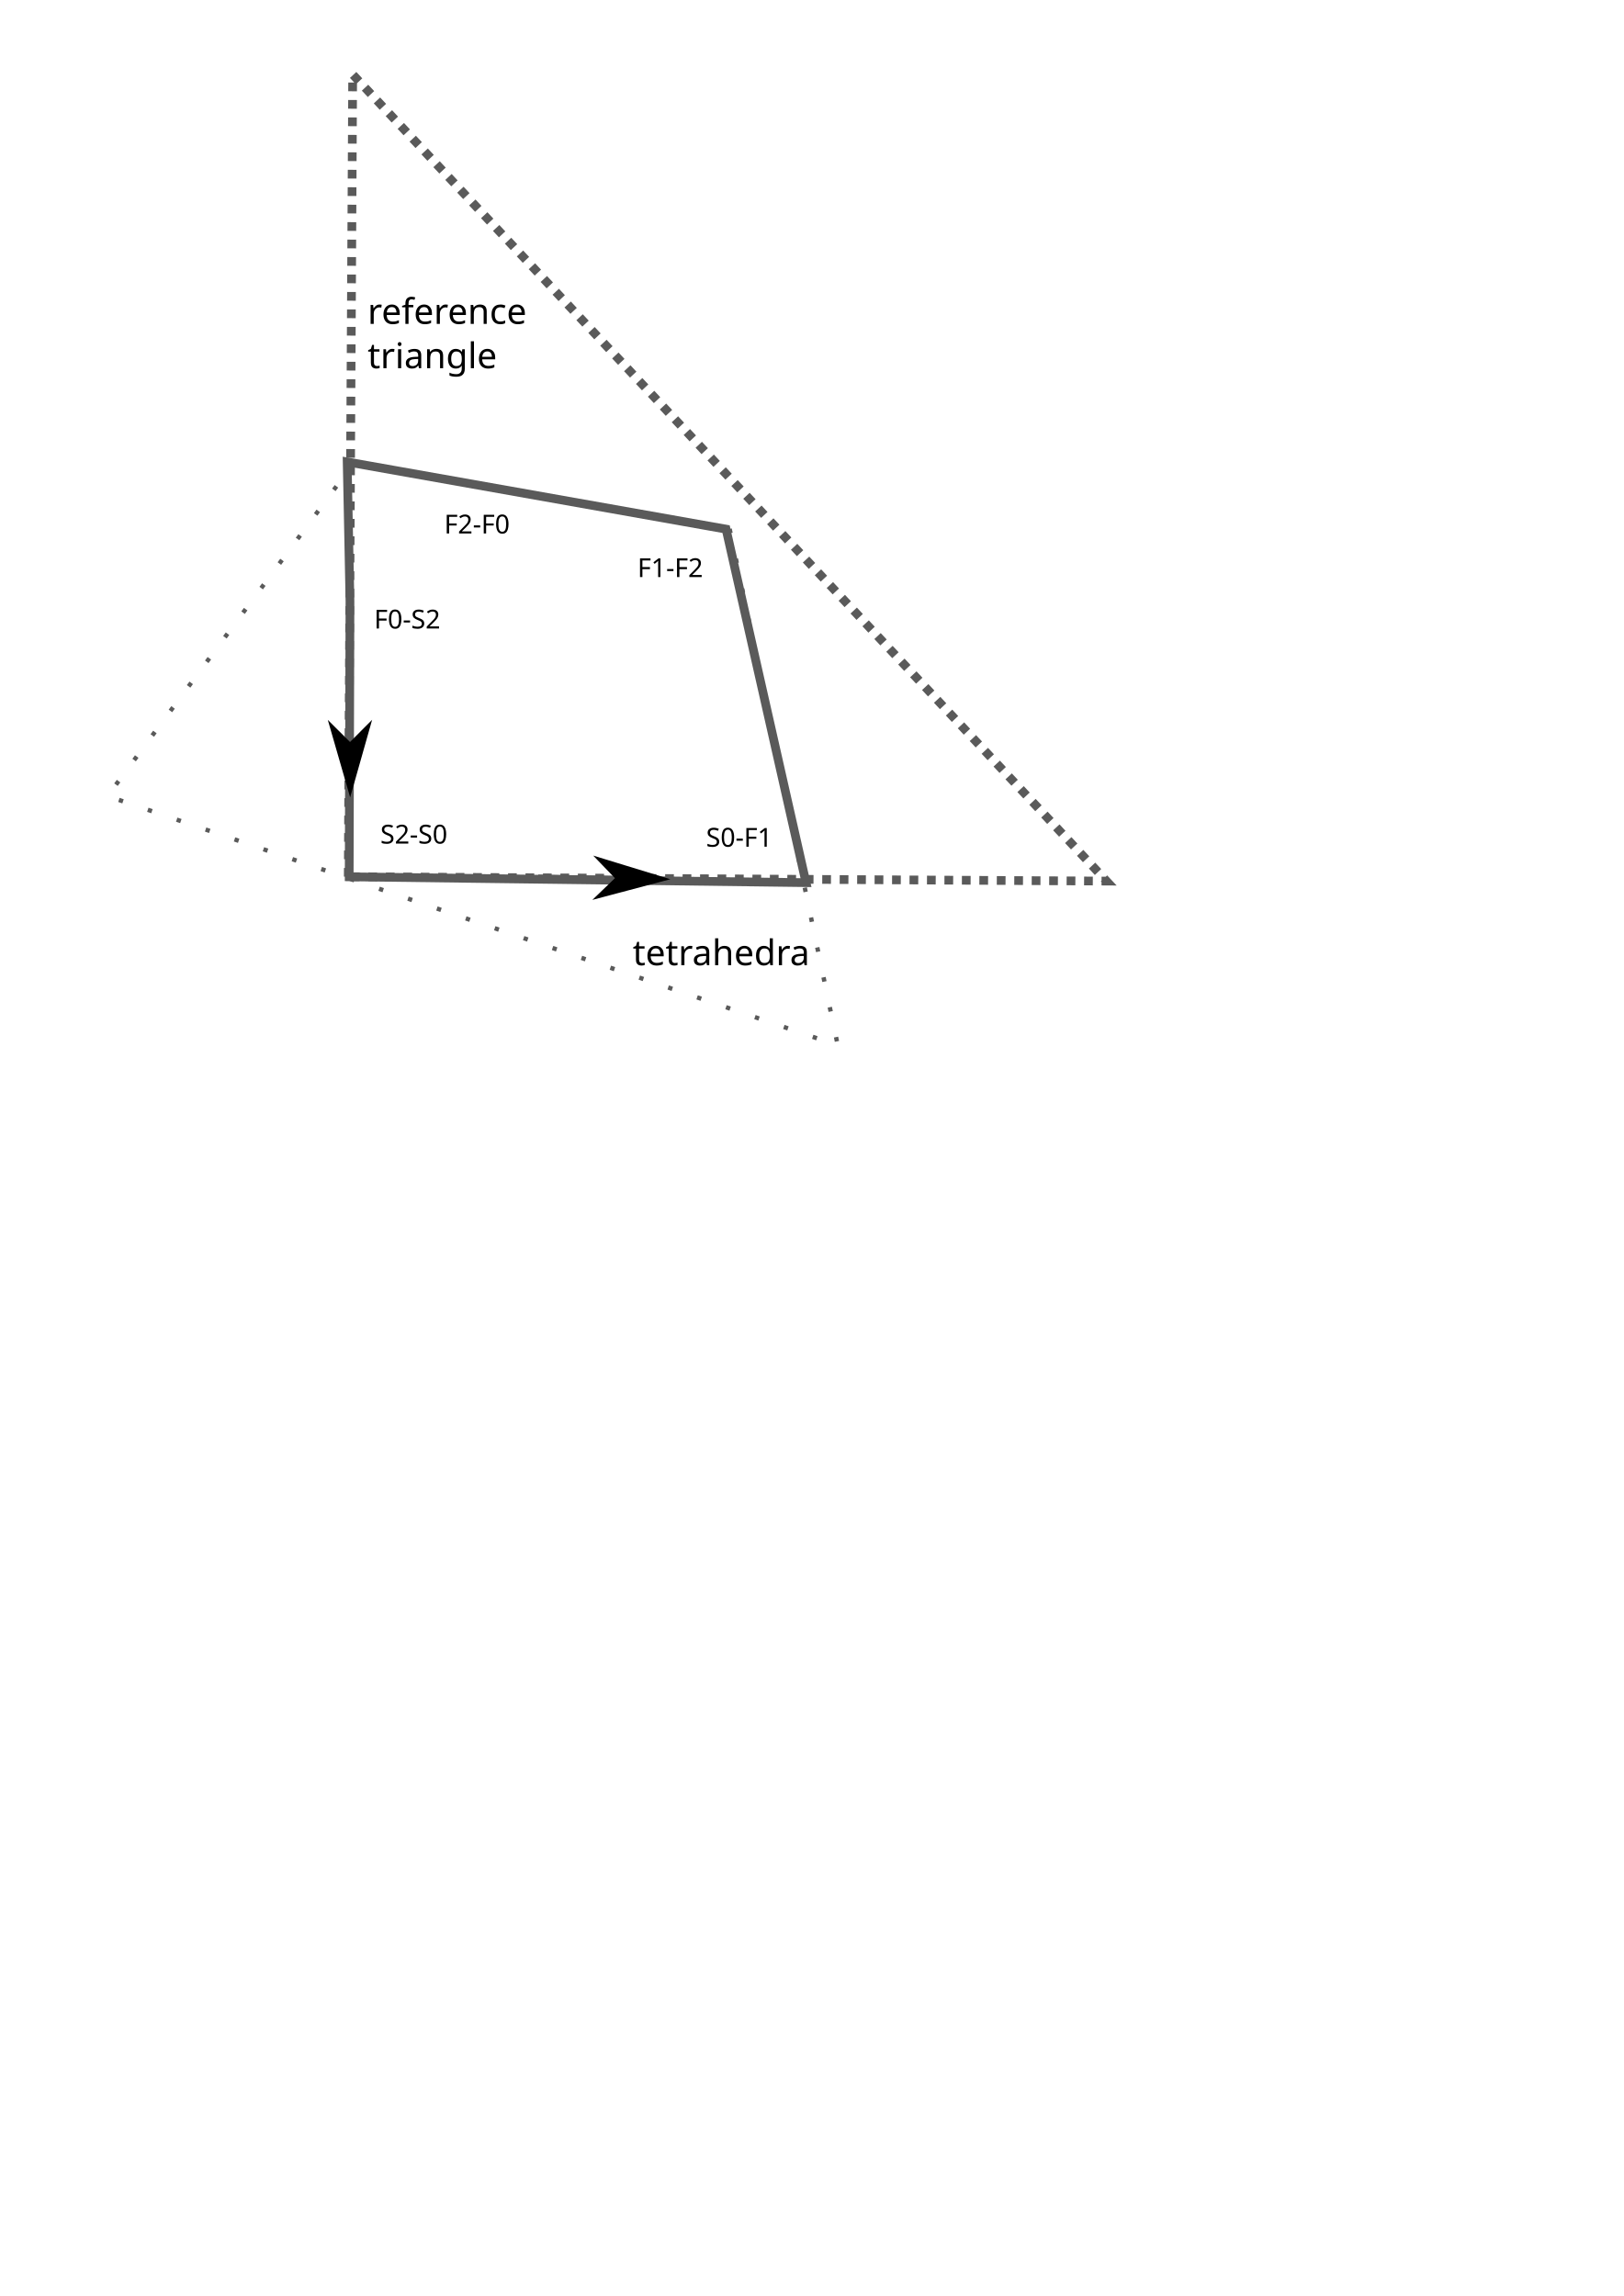
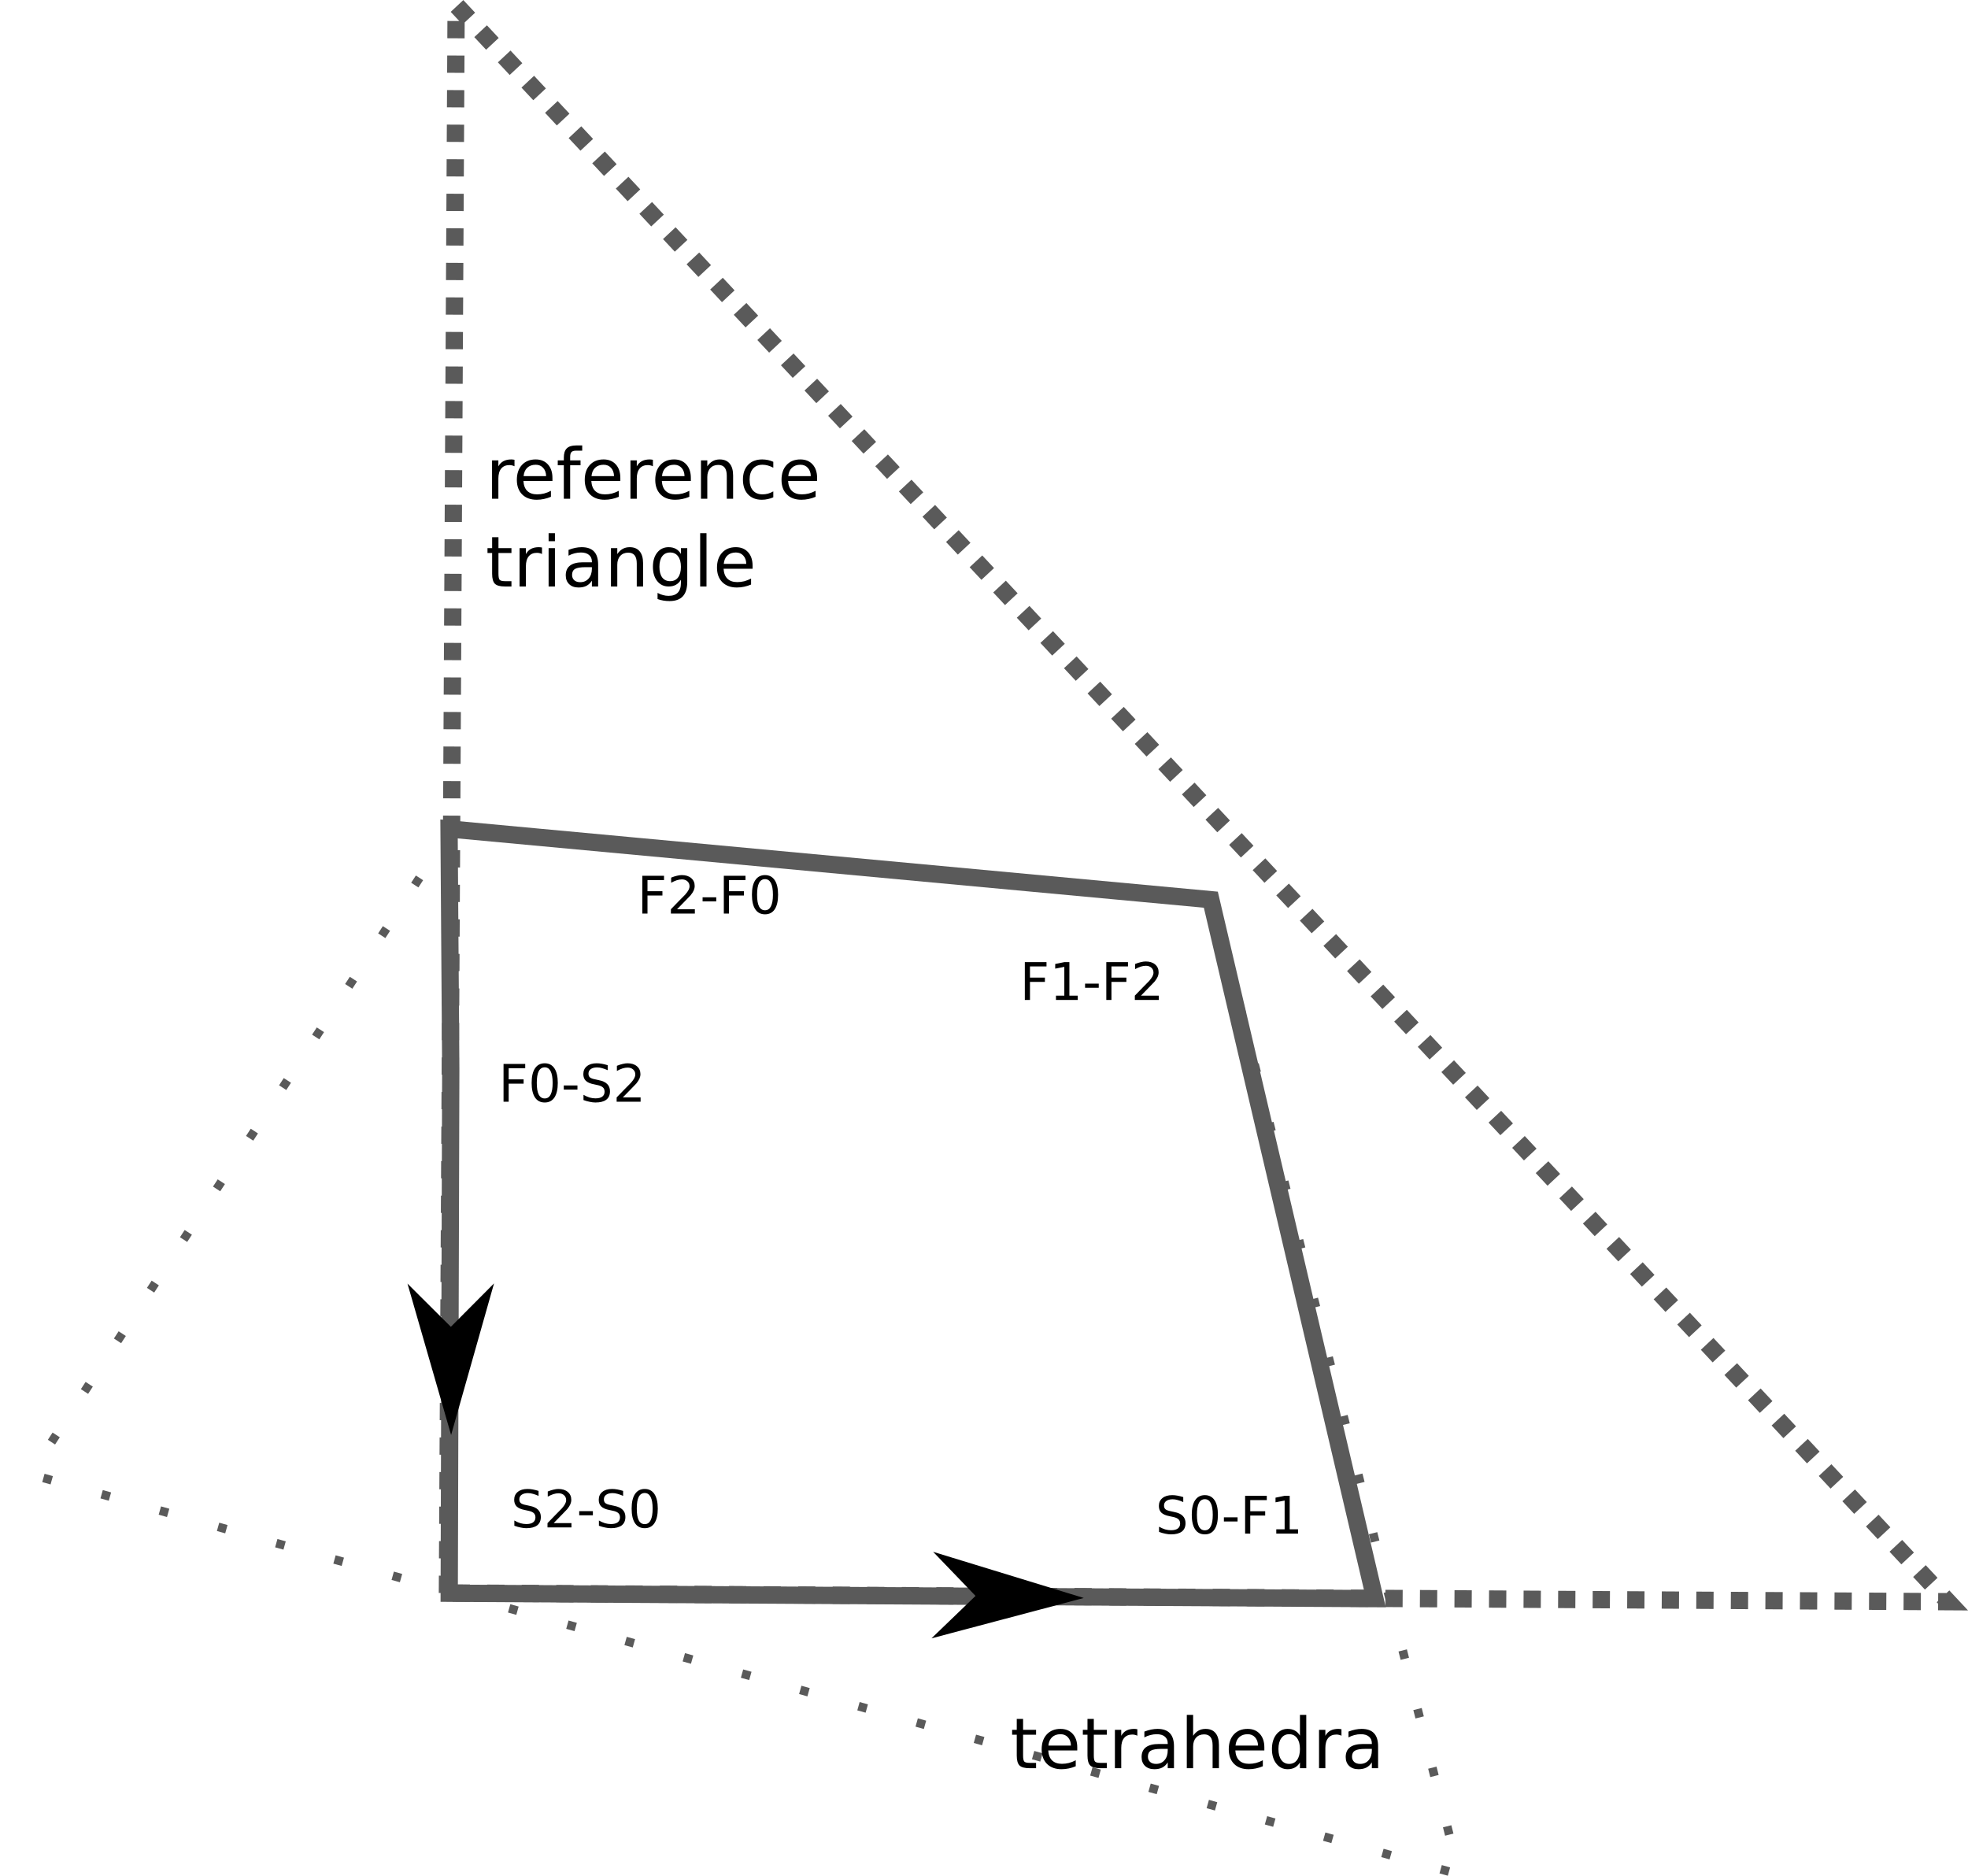
- <svg xmlns="http://www.w3.org/2000/svg" width="744.094" height="1052.362" id="svg2" version="1.1">
-   <defs id="defs4">
-     <marker style="overflow:visible" id="Arrow1Mstart" refX="0.0" refY="0.0" orient="auto">
-       <path transform="scale(0.4) translate(10,0)" style="fill-rule:evenodd;stroke:#000000;stroke-width:1.0pt" d="M 0.0,0.0 L 5.0,-5.0 L -12.5,0.0 L 5.0,5.0 L 0.0,0.0 z " id="path3805" />
-     </marker>
-     <marker style="overflow:visible;" id="Arrow1Mend" refX="0.0" refY="0.0" orient="auto">
-       <path transform="scale(0.4) rotate(180) translate(10,0)" style="fill-rule:evenodd;stroke:#000000;stroke-width:1.0pt;" d="M 0.0,0.0 L 5.0,-5.0 L -12.5,0.0 L 5.0,5.0 L 0.0,0.0 z " id="path3808" />
-     </marker>
-     <marker style="overflow:visible;" id="Arrow1Lend" refX="0.0" refY="0.0" orient="auto">
-       <path transform="scale(0.8) rotate(180) translate(12.5,0)" style="fill-rule:evenodd;stroke:#000000;stroke-width:1.0pt;" d="M 0.0,0.0 L 5.0,-5.0 L -12.5,0.0 L 5.0,5.0 L 0.0,0.0 z " id="path3802" />
-     </marker>
-     <marker style="overflow:visible" id="Arrow1Mend-3" refX="0" refY="0" orient="auto">
-       <path transform="matrix(-0.4,0,0,-0.4,-4,0)" style="fill-rule:evenodd;stroke:#000000;stroke-width:1pt" d="M 0,0 5,-5 -12.5,0 5,5 0,0 z" id="path3808-3" />
-     </marker>
-     <marker style="overflow:visible" id="Arrow1Mend-6" refX="0" refY="0" orient="auto">
-       <path transform="matrix(-0.4,0,0,-0.4,-4,0)" style="fill-rule:evenodd;stroke:#000000;stroke-width:1pt" d="M 0,0 5,-5 -12.5,0 5,5 0,0 z" id="path3808-2" />
-     </marker>
-     <marker style="overflow:visible" id="Arrow1Mend-7" refX="0" refY="0" orient="auto">
-       <path transform="matrix(-0.4,0,0,-0.4,-4,0)" style="fill-rule:evenodd;stroke:#000000;stroke-width:1pt" d="M 0,0 5,-5 -12.5,0 5,5 0,0 z" id="path3808-31" />
-     </marker>
-     <marker style="overflow:visible" id="Arrow1Mend-66" refX="0" refY="0" orient="auto">
-       <path transform="matrix(-0.4,0,0,-0.4,-4,0)" style="fill-rule:evenodd;stroke:#000000;stroke-width:1pt" d="M 0,0 5,-5 -12.5,0 5,5 0,0 z" id="path3808-28" />
-     </marker>
-     <marker style="overflow:visible" id="Arrow1Mend-4" refX="0" refY="0" orient="auto">
-       <path transform="matrix(-0.4,0,0,-0.4,-4,0)" style="fill-rule:evenodd;stroke:#000000;stroke-width:1pt" d="M 0,0 5,-5 -12.5,0 5,5 0,0 z" id="path3808-8" />
-     </marker>
-     <marker style="overflow:visible" id="marker4733" refX="0" refY="0" orient="auto">
-       <path transform="matrix(-0.4,0,0,-0.4,-4,0)" style="fill-rule:evenodd;stroke:#000000;stroke-width:1pt" d="M 0,0 5,-5 -12.5,0 5,5 0,0 z" id="path4735" />
-     </marker>
-     <marker style="overflow:visible" id="marker4737" refX="0" refY="0" orient="auto">
-       <path transform="matrix(-0.4,0,0,-0.4,-4,0)" style="fill-rule:evenodd;stroke:#000000;stroke-width:1pt" d="M 0,0 5,-5 -12.5,0 5,5 0,0 z" id="path4739" />
-     </marker>
-     <marker style="overflow:visible" id="marker4741" refX="0" refY="0" orient="auto">
-       <path transform="matrix(-0.4,0,0,-0.4,-4,0)" style="fill-rule:evenodd;stroke:#000000;stroke-width:1pt" d="M 0,0 5,-5 -12.5,0 5,5 0,0 z" id="path4743" />
-     </marker>
-     <marker style="overflow:visible" id="Arrow1Mend-47" refX="0" refY="0" orient="auto">
-       <path transform="matrix(-0.4,0,0,-0.4,-4,0)" style="fill-rule:evenodd;stroke:#000000;stroke-width:1pt" d="M 0,0 5,-5 -12.5,0 5,5 0,0 z" id="path3808-9" />
-     </marker>
-     <marker style="overflow:visible" id="marker4802" refX="0" refY="0" orient="auto">
-       <path transform="matrix(-0.4,0,0,-0.4,-4,0)" style="fill-rule:evenodd;stroke:#000000;stroke-width:1pt" d="M 0,0 5,-5 -12.5,0 5,5 0,0 z" id="path4804" />
-     </marker>
-     <marker style="overflow:visible" id="marker4806" refX="0" refY="0" orient="auto">
-       <path transform="matrix(-0.4,0,0,-0.4,-4,0)" style="fill-rule:evenodd;stroke:#000000;stroke-width:1pt" d="M 0,0 5,-5 -12.5,0 5,5 0,0 z" id="path4808" />
-     </marker>
-     <marker style="overflow:visible" id="marker4810" refX="0" refY="0" orient="auto">
-       <path transform="matrix(-0.4,0,0,-0.4,-4,0)" style="fill-rule:evenodd;stroke:#000000;stroke-width:1pt" d="M 0,0 5,-5 -12.5,0 5,5 0,0 z" id="path4812" />
-     </marker>
-     <marker style="overflow:visible" id="Arrow1Lend-3" refX="0" refY="0" orient="auto">
-       <path transform="matrix(-0.8,0,0,-0.8,-10,0)" style="fill-rule:evenodd;stroke:#000000;stroke-width:1pt" d="M 0,0 5,-5 -12.5,0 5,5 0,0 z" id="path3802-6" />
-     </marker>
-   </defs>
-   <g id="layer1">
-     <path style="fill:none;stroke:#5a5a5a;stroke-width:4;stroke-miterlimit:4;stroke-opacity:1;stroke-dasharray:4, 4;stroke-dashoffset:0" d="M 159.604,401.824 161.624,34.128 507.097,403.844 z" id="path7870" />
-     <path style="fill:none;stroke:#5a5a5a;stroke-width:4;stroke-linecap:butt;stroke-miterlimit:4;stroke-dasharray:none;stroke-dashoffset:0;stroke-opacity:1" d="m 160.023,401.885 0.357,-126.28 -1.278,-63.885 173.636,30.816 36.635,162.022 z" id="path8183" />
-     <path style="fill:none;stroke:#5a5a5a;stroke-width:2;stroke-linecap:butt;stroke-miterlimit:4;stroke-dasharray:2, 12;stroke-dashoffset:0;stroke-opacity:1" d="M 162.5,211.648 49.286,364.862 383.929,479.148 334.286,242.005 Z" id="path8185" />
-     <text xml:space="preserve" style="font-size:16.256px;font-style:normal;font-variant:normal;font-weight:normal;font-stretch:normal;text-align:start;line-height:125%;letter-spacing:0px;word-spacing:0px;writing-mode:lr-tb;text-anchor:start;fill:#000000;fill-opacity:1;stroke:none;font-family:Sans;-inkscape-font-specification:Sans" x="168.457" y="148.453" id="text8187">
-       <tspan id="tspan8189" x="168.457" y="148.453">reference</tspan>
-       <tspan x="168.457" y="168.773" id="tspan8191">triangle</tspan>
-     </text>
-     <text xml:space="preserve" style="font-size:16.256px;font-style:normal;font-variant:normal;font-weight:normal;font-stretch:normal;text-align:start;line-height:125%;letter-spacing:0px;word-spacing:0px;writing-mode:lr-tb;text-anchor:start;fill:#000000;fill-opacity:1;stroke:none;font-family:Sans;-inkscape-font-specification:Sans" x="289.94" y="442.401" id="text8187-2">
-       <tspan x="289.94" y="442.401" id="tspan8191-2">tetrahedra</tspan>
-     </text>
-     <path style="fill:none;stroke:#5a5a5a;stroke-width:2;stroke-linecap:butt;stroke-miterlimit:4;stroke-opacity:1;stroke-dasharray:none;stroke-dashoffset:0;marker-end:url(#Arrow1Lend)" d="m 160.317,304.955 0.138,56.649" id="path8221" />
-     <path style="fill:none;stroke:#5a5a5a;stroke-width:2;stroke-linecap:butt;stroke-miterlimit:4;stroke-opacity:1;stroke-dasharray:none;stroke-dashoffset:0;marker-end:url(#Arrow1Lend)" d="m 246.674,401.831 56.639,1.081" id="path8221-8" />
-     <text xml:space="preserve" style="font-size:12px;font-style:normal;font-variant:normal;font-weight:normal;font-stretch:normal;text-align:start;line-height:125%;letter-spacing:0px;word-spacing:0px;writing-mode:lr-tb;text-anchor:start;fill:#000000;fill-opacity:1;stroke:none;font-family:Sans;-inkscape-font-specification:Sans" x="176.429" y="381.648" id="text8457">
-       <tspan id="tspan8459" x="176.429" y="381.648" />
-     </text>
-     <text xml:space="preserve" style="font-size:12px;font-style:normal;font-variant:normal;font-weight:normal;font-stretch:normal;text-align:start;line-height:125%;letter-spacing:0px;word-spacing:0px;writing-mode:lr-tb;text-anchor:start;fill:#000000;fill-opacity:1;stroke:none;font-family:Sans;-inkscape-font-specification:Sans" x="174.286" y="386.648" id="text8461">
-       <tspan id="tspan8463" x="174.286" y="386.648">S2-S0</tspan>
-     </text>
-     <text xml:space="preserve" style="font-size:12px;font-style:normal;font-variant:normal;font-weight:normal;font-stretch:normal;text-align:start;line-height:125%;letter-spacing:0px;word-spacing:0px;writing-mode:lr-tb;text-anchor:start;fill:#000000;fill-opacity:1;stroke:none;font-family:Sans;-inkscape-font-specification:Sans" x="323.571" y="388.076" id="text8465">
-       <tspan id="tspan8467" x="323.571" y="388.076">S0-F1</tspan>
-     </text>
-     <text xml:space="preserve" style="font-size:12px;font-style:normal;font-variant:normal;font-weight:normal;font-stretch:normal;text-align:start;line-height:125%;letter-spacing:0px;word-spacing:0px;writing-mode:lr-tb;text-anchor:start;fill:#000000;fill-opacity:1;stroke:none;font-family:Sans;-inkscape-font-specification:Sans" x="292.143" y="264.505" id="text8469">
-       <tspan id="tspan8471" x="292.143" y="264.505">F1-F2</tspan>
-     </text>
-     <text xml:space="preserve" style="font-size:12px;font-style:normal;font-variant:normal;font-weight:normal;font-stretch:normal;text-align:start;line-height:125%;letter-spacing:0px;word-spacing:0px;writing-mode:lr-tb;text-anchor:start;fill:#000000;fill-opacity:1;stroke:none;font-family:Sans;-inkscape-font-specification:Sans" x="203.571" y="244.505" id="text8473">
-       <tspan id="tspan8475" x="203.571" y="244.505">F2-F0</tspan>
-     </text>
-     <text xml:space="preserve" style="font-size:12px;font-style:normal;font-variant:normal;font-weight:normal;font-stretch:normal;text-align:start;line-height:125%;letter-spacing:0px;word-spacing:0px;writing-mode:lr-tb;text-anchor:start;fill:#000000;fill-opacity:1;stroke:none;font-family:Sans;-inkscape-font-specification:Sans" x="171.429" y="288.076" id="text8477">
-       <tspan id="tspan8479" x="171.429" y="288.076">F0-S2</tspan>
-     </text>
-     <text xml:space="preserve" style="font-size:12px;font-style:normal;font-variant:normal;font-weight:normal;font-stretch:normal;text-align:start;line-height:125%;letter-spacing:0px;word-spacing:0px;writing-mode:lr-tb;text-anchor:start;fill:#000000;fill-opacity:1;stroke:none;font-family:Sans;-inkscape-font-specification:Sans" x="240.714" y="300.934" id="text8493">
-       <tspan id="tspan8495" x="240.714" y="300.934" />
-     </text>
+ <svg xmlns="http://www.w3.org/2000/svg" id="svg2" version="1.1" xml:space="preserve" width="455.719" height="434.25" viewBox="0 0 455.719 434.25">
+   <defs id="defs6" />
+   <g id="g10" transform="matrix(1.25,0,0,-1.25,0,434.25)">
+     <g id="g12">
+       <g id="g14" transform="matrix(1,0,0,-1,0,347.4)">
+         <path d="M 82.883,295.086 84.5,0.93 360.879,296.699 82.883,295.086 Z" style="fill:none;stroke:#5a5a5a;stroke-width:3.2;stroke-linecap:butt;stroke-linejoin:miter;stroke-miterlimit:4;stroke-dasharray:3.2, 3.2;stroke-dashoffset:0;stroke-opacity:1" id="path16" />
+       </g>
+       <g id="g18" transform="matrix(1,0,0,-1,0,347.4)">
+         <path d="M 83.219,295.133 83.504,198.109 83.187,153.553 224.309,166.658 254.699,296.129 Z" style="fill:none;stroke:#5a5a5a;stroke-width:3.2;stroke-linecap:butt;stroke-linejoin:miter;stroke-miterlimit:4;stroke-dasharray:none;stroke-opacity:1" id="path20" />
+       </g>
+       <g id="g22" transform="matrix(1,0,0,-1,0,347.4)">
+         <path d="M 83.831,153.233 5.648,273.105 270.344,347.23 224.874,167.327 Z" style="fill:none;stroke:#5a5a5a;stroke-width:1.6;stroke-linecap:butt;stroke-linejoin:miter;stroke-miterlimit:4;stroke-dasharray:1.6, 9.6;stroke-dashoffset:0;stroke-opacity:1" id="path24" />
+       </g>
+       <text transform="matrix(1,0,0,-1,89.96571,255.0127)" style="font-variant:normal;font-weight:normal;font-size:13.005px;font-family:'DejaVu Sans';-inkscape-font-specification:DejaVuSans;writing-mode:lr-tb;fill:#000000;fill-opacity:1;fill-rule:nonzero;stroke:none" id="text26">
+         <tspan x="0 5.072 13.07 17.648 25.646 30.717 38.715 46.947 54.087" y="0" id="tspan28">reference</tspan>
+         <tspan x="0 5.098 10.443 14.045 22.004 30.236 38.481 42.084" y="16.256" id="tspan30">triangle</tspan>
+         <tspan x="97.186 102.284 110.282 115.38 120.725 128.684 136.955 144.953 153.198 158.543" y="235.159" id="tspan32">tetrahedra</tspan>
+       </text>
+       <g id="g34" transform="matrix(1,0,0,-1,0,347.4)">
+         <path d="m 83.453,217.59 0.109,45.32" style="fill:none;stroke:#5a5a5a;stroke-width:1.6;stroke-linecap:butt;stroke-linejoin:miter;stroke-miterlimit:4;stroke-dasharray:none;stroke-opacity:1" id="path36" />
+       </g>
+       <g id="g38" transform="matrix(-0.00242932,1,1,0.00242932,0,347.4)">
+         <path d="m -247.112,82.923 6.403,-6.398 -22.403,6.398 22.403,6.402 -6.403,-6.402 z" style="fill:#000000;fill-opacity:1;fill-rule:evenodd;stroke:#000000;stroke-width:1.6;stroke-linecap:butt;stroke-linejoin:miter;stroke-miterlimit:4;stroke-dasharray:none;stroke-opacity:1" id="path40" />
+       </g>
+       <g id="g42" transform="matrix(1,0,0,-1,0,347.4)">
+         <path d="m 152.539,295.09 45.313,0.863" style="fill:none;stroke:#5a5a5a;stroke-width:1.6;stroke-linecap:butt;stroke-linejoin:miter;stroke-miterlimit:4;stroke-dasharray:none;stroke-opacity:1" id="path44" />
+       </g>
+       <g id="g46" transform="matrix(-1,0.0190809,0.0190809,1,0,347.4)">
+         <path d="m -187.425,-292.072 6.398,-6.4 -22.398,6.4 22.396,6.397 -6.396,-6.397 z" style="fill:#000000;fill-opacity:1;fill-rule:evenodd;stroke:#000000;stroke-width:1.6;stroke-linecap:butt;stroke-linejoin:miter;stroke-miterlimit:4;stroke-dasharray:none;stroke-opacity:1" id="path48" />
+       </g>
+       <text transform="matrix(1,0,0,-1,94.62858,64.45668)" style="font-variant:normal;font-weight:normal;font-size:9.6px;font-family:'DejaVu Sans';-inkscape-font-specification:DejaVuSans;writing-mode:lr-tb;fill:#000000;fill-opacity:1;fill-rule:nonzero;stroke:none" id="text50">
+         <tspan x="0 6.086 12.192 15.648 21.734" y="0" id="tspan52">S2-S0</tspan>
+         <tspan x="119.429 125.515 131.621 135.077 140.597" y="1.143" id="tspan54">S0-F1</tspan>
+         <tspan x="94.286 99.806 105.911 109.367 114.916" y="-97.714" id="tspan56">F1-F2</tspan>
+         <tspan x="23.429 28.949 35.054 38.51 44.059" y="-113.714" id="tspan58">F2-F0</tspan>
+         <tspan x="-2.286 3.234 9.34 12.796 18.882" y="-78.857" id="tspan60">F0-S2</tspan>
+       </text>
+     </g>
  </g>
</svg>
